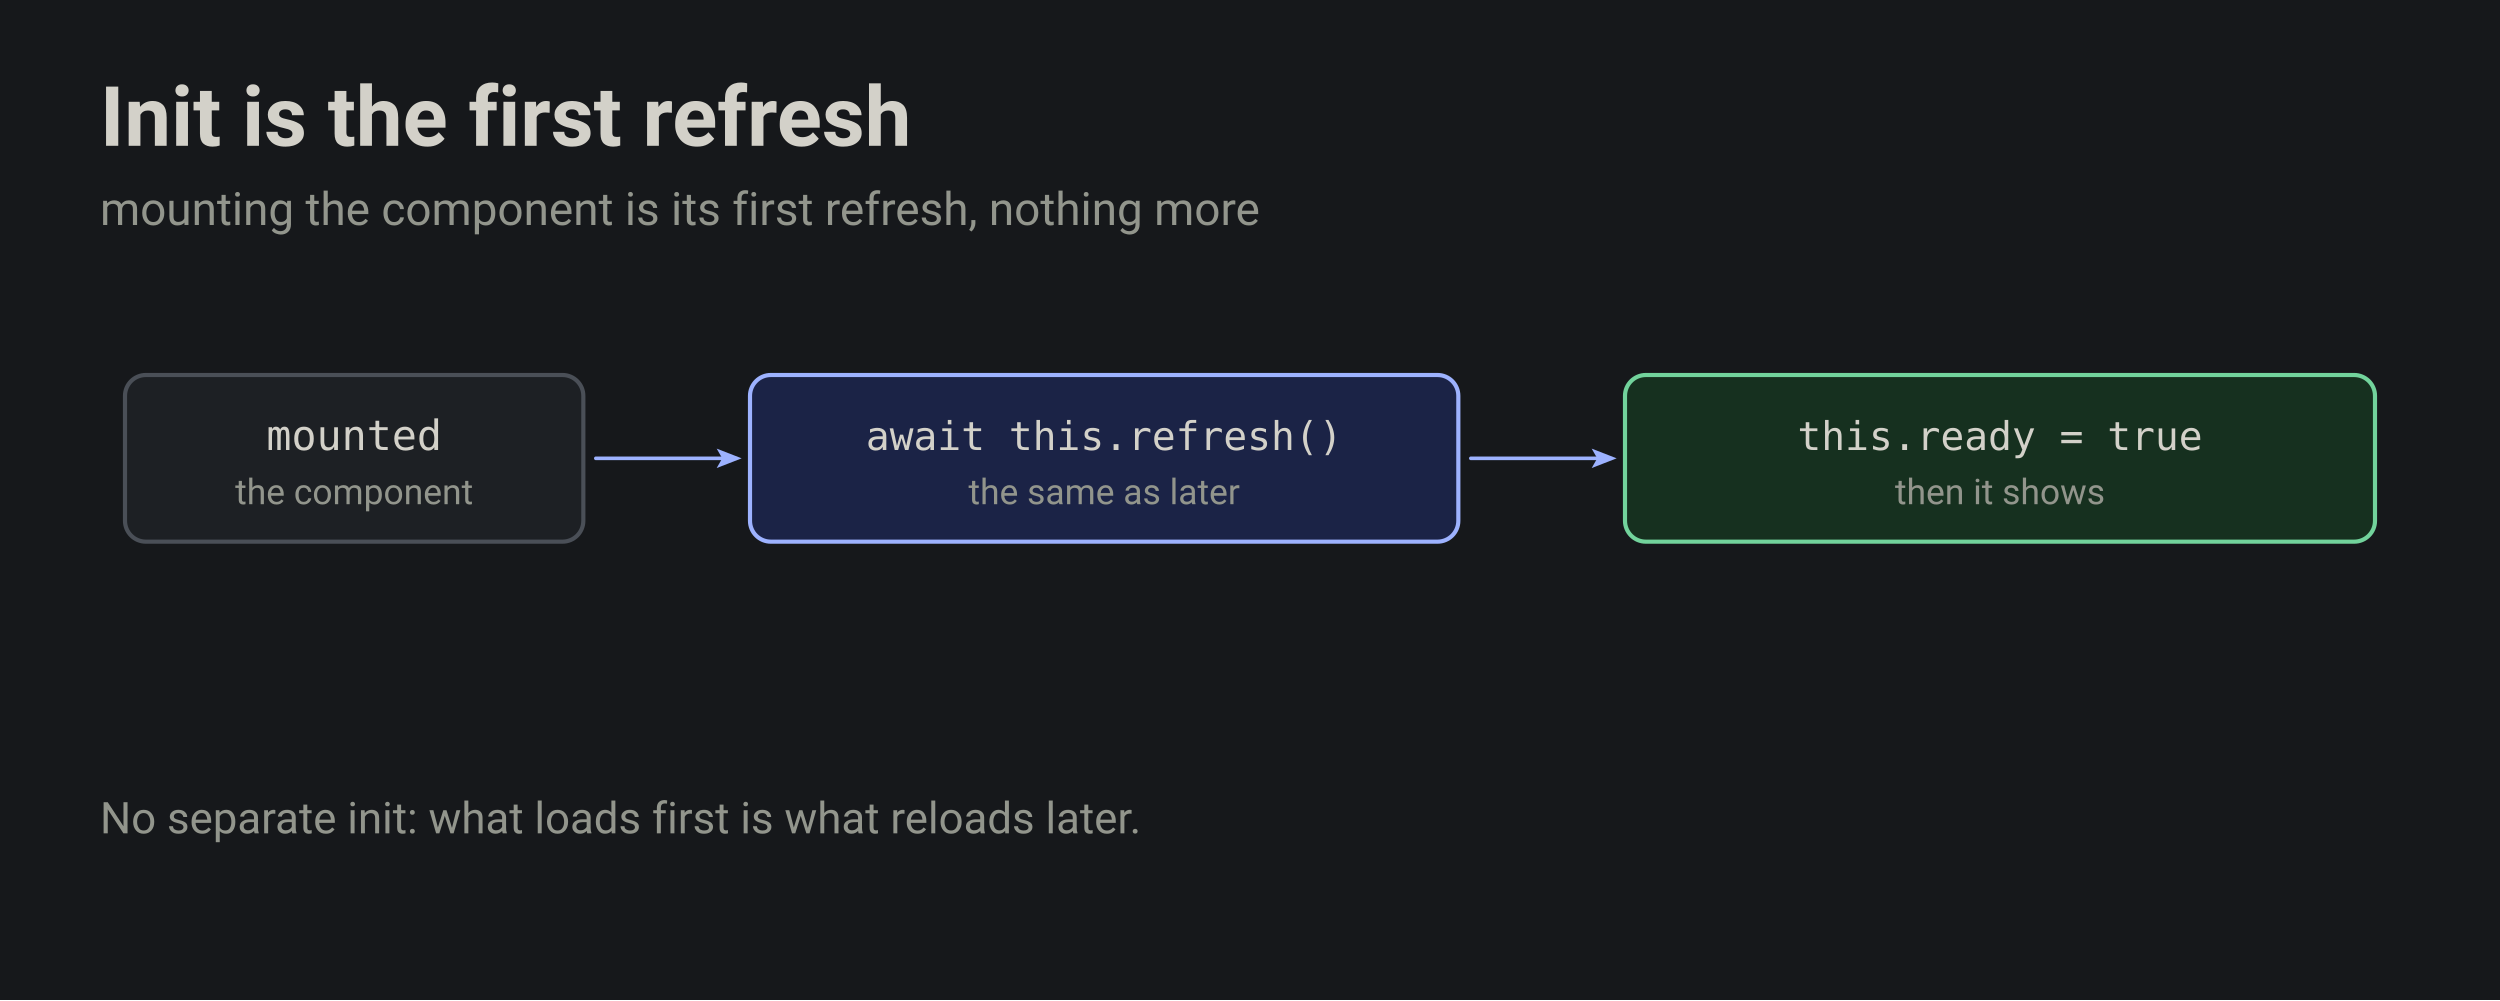
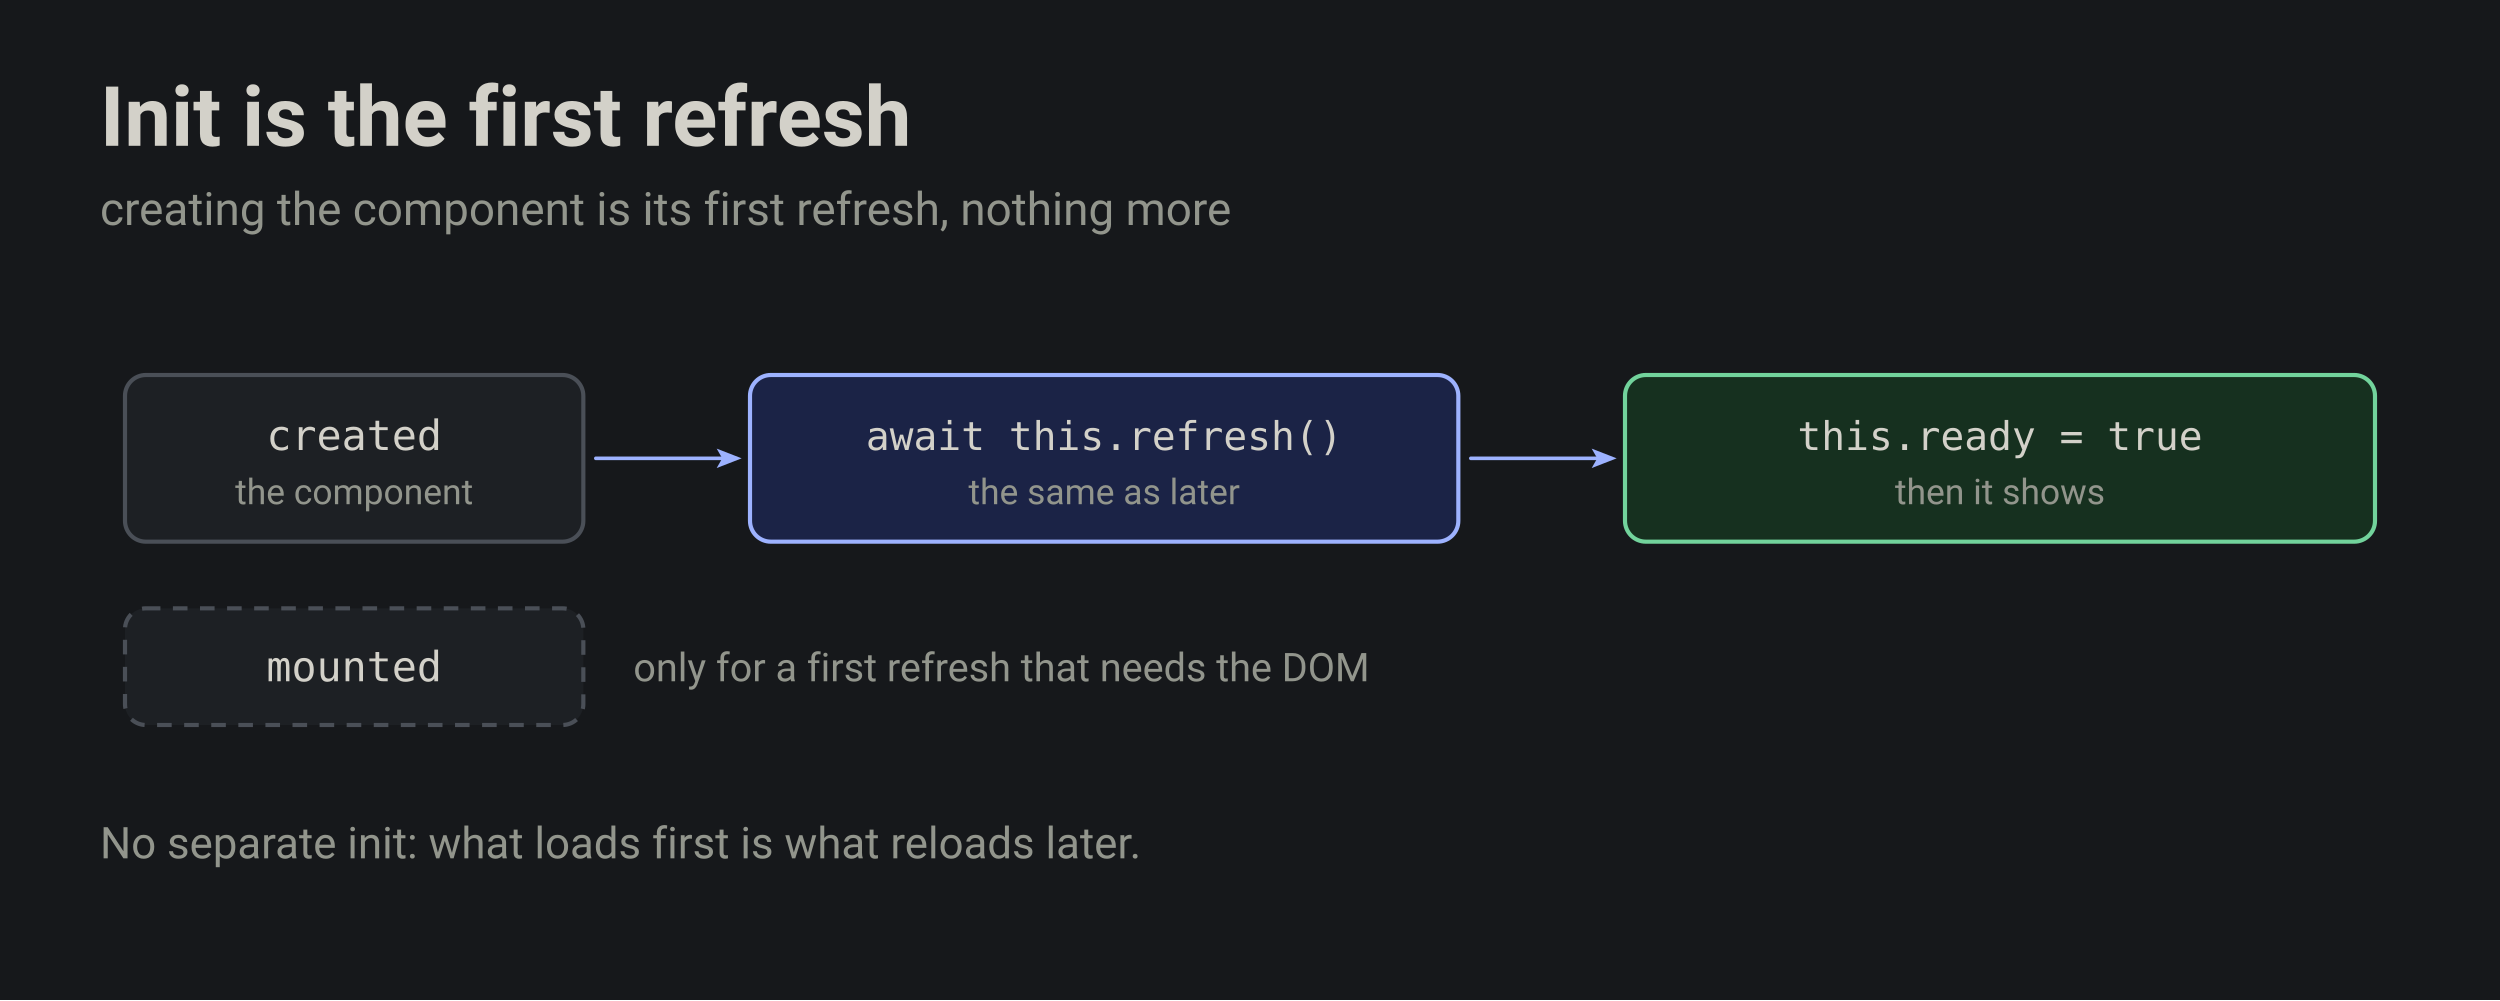
<svg xmlns="http://www.w3.org/2000/svg" width="1200" height="480" viewBox="0 0 1200 480" font-family="system-ui, -apple-system, 'Segoe UI', Roboto, sans-serif">
  <rect width="1200" height="480" fill="#16181b" />
  <defs>
    <marker id="arrow" viewBox="0 0 12 12" refX="8" refY="6" markerUnits="userSpaceOnUse" markerWidth="16" markerHeight="16" orient="auto-start-reverse">
      <path d="M2 2.5 L11 6 L2 9.5 L4 6 z" fill="#9db2ff" stroke-linejoin="round" />
    </marker>
  </defs>
  <text x="48" y="70" fill="#d3d1c9" font-size="40" font-weight="700">Init is the first refresh</text>
-   <text x="48" y="108" fill="#92958c" font-size="22">mounting the component is its first refresh, nothing more</text>
+   <text x="48" y="108" fill="#92958c" font-size="22">creating the component is its first refresh, nothing more</text>
  <rect x="60" y="180" width="220" height="80" rx="10" fill="#1d2024" stroke="#4a4f57" stroke-width="2" />
-   <text x="170.0" y="216.0" fill="#d3d1c9" font-size="20" font-family="ui-monospace, 'JetBrains Mono', Menlo, monospace" text-anchor="middle">mounted</text>
+   <text x="170.0" y="216.0" fill="#d3d1c9" font-size="20" font-family="ui-monospace, 'JetBrains Mono', Menlo, monospace" text-anchor="middle">created</text>
  <text x="170.0" y="242.0" fill="#92958c" font-size="17" text-anchor="middle">the component</text>
  <rect x="360" y="180" width="340" height="80" rx="10" fill="#1b2346" stroke="#9db2ff" stroke-width="2" />
  <text x="530.0" y="216.0" fill="#d3d1c9" font-size="19" font-family="ui-monospace, 'JetBrains Mono', Menlo, monospace" text-anchor="middle">await this.refresh()</text>
  <text x="530.0" y="242.0" fill="#92958c" font-size="17" text-anchor="middle">the same as later</text>
  <rect x="780" y="180" width="360" height="80" rx="10" fill="#16301f" stroke="#72d39c" stroke-width="2" />
  <text x="960.0" y="216.0" fill="#d3d1c9" font-size="19" font-family="ui-monospace, 'JetBrains Mono', Menlo, monospace" text-anchor="middle">this.ready = true</text>
  <text x="960.0" y="242.0" fill="#92958c" font-size="17" text-anchor="middle">then it shows</text>
  <line x1="286" y1="220" x2="352" y2="220" stroke="#9db2ff" stroke-width="1.75" stroke-linecap="round" marker-end="url(#arrow)" />
  <line x1="706" y1="220" x2="772" y2="220" stroke="#9db2ff" stroke-width="1.75" stroke-linecap="round" marker-end="url(#arrow)" />
-   <text x="48" y="400" fill="#92958c" font-size="21">No separate init: what loads first is what reloads later.</text>
+   <rect x="60" y="292" width="220" height="56" rx="10" fill="#1d2024" stroke="#4a4f57" stroke-width="2" stroke-dasharray="7 6" />
+   <text x="170.0" y="327.0" fill="#d3d1c9" font-size="20" font-family="ui-monospace, 'JetBrains Mono', Menlo, monospace" text-anchor="middle">mounted</text>
+   <text x="304" y="327" fill="#92958c" font-size="19">only for a first refresh that needs the DOM</text>
+   <text x="48" y="412" fill="#92958c" font-size="21">No separate init: what loads first is what reloads later.</text>
</svg>
